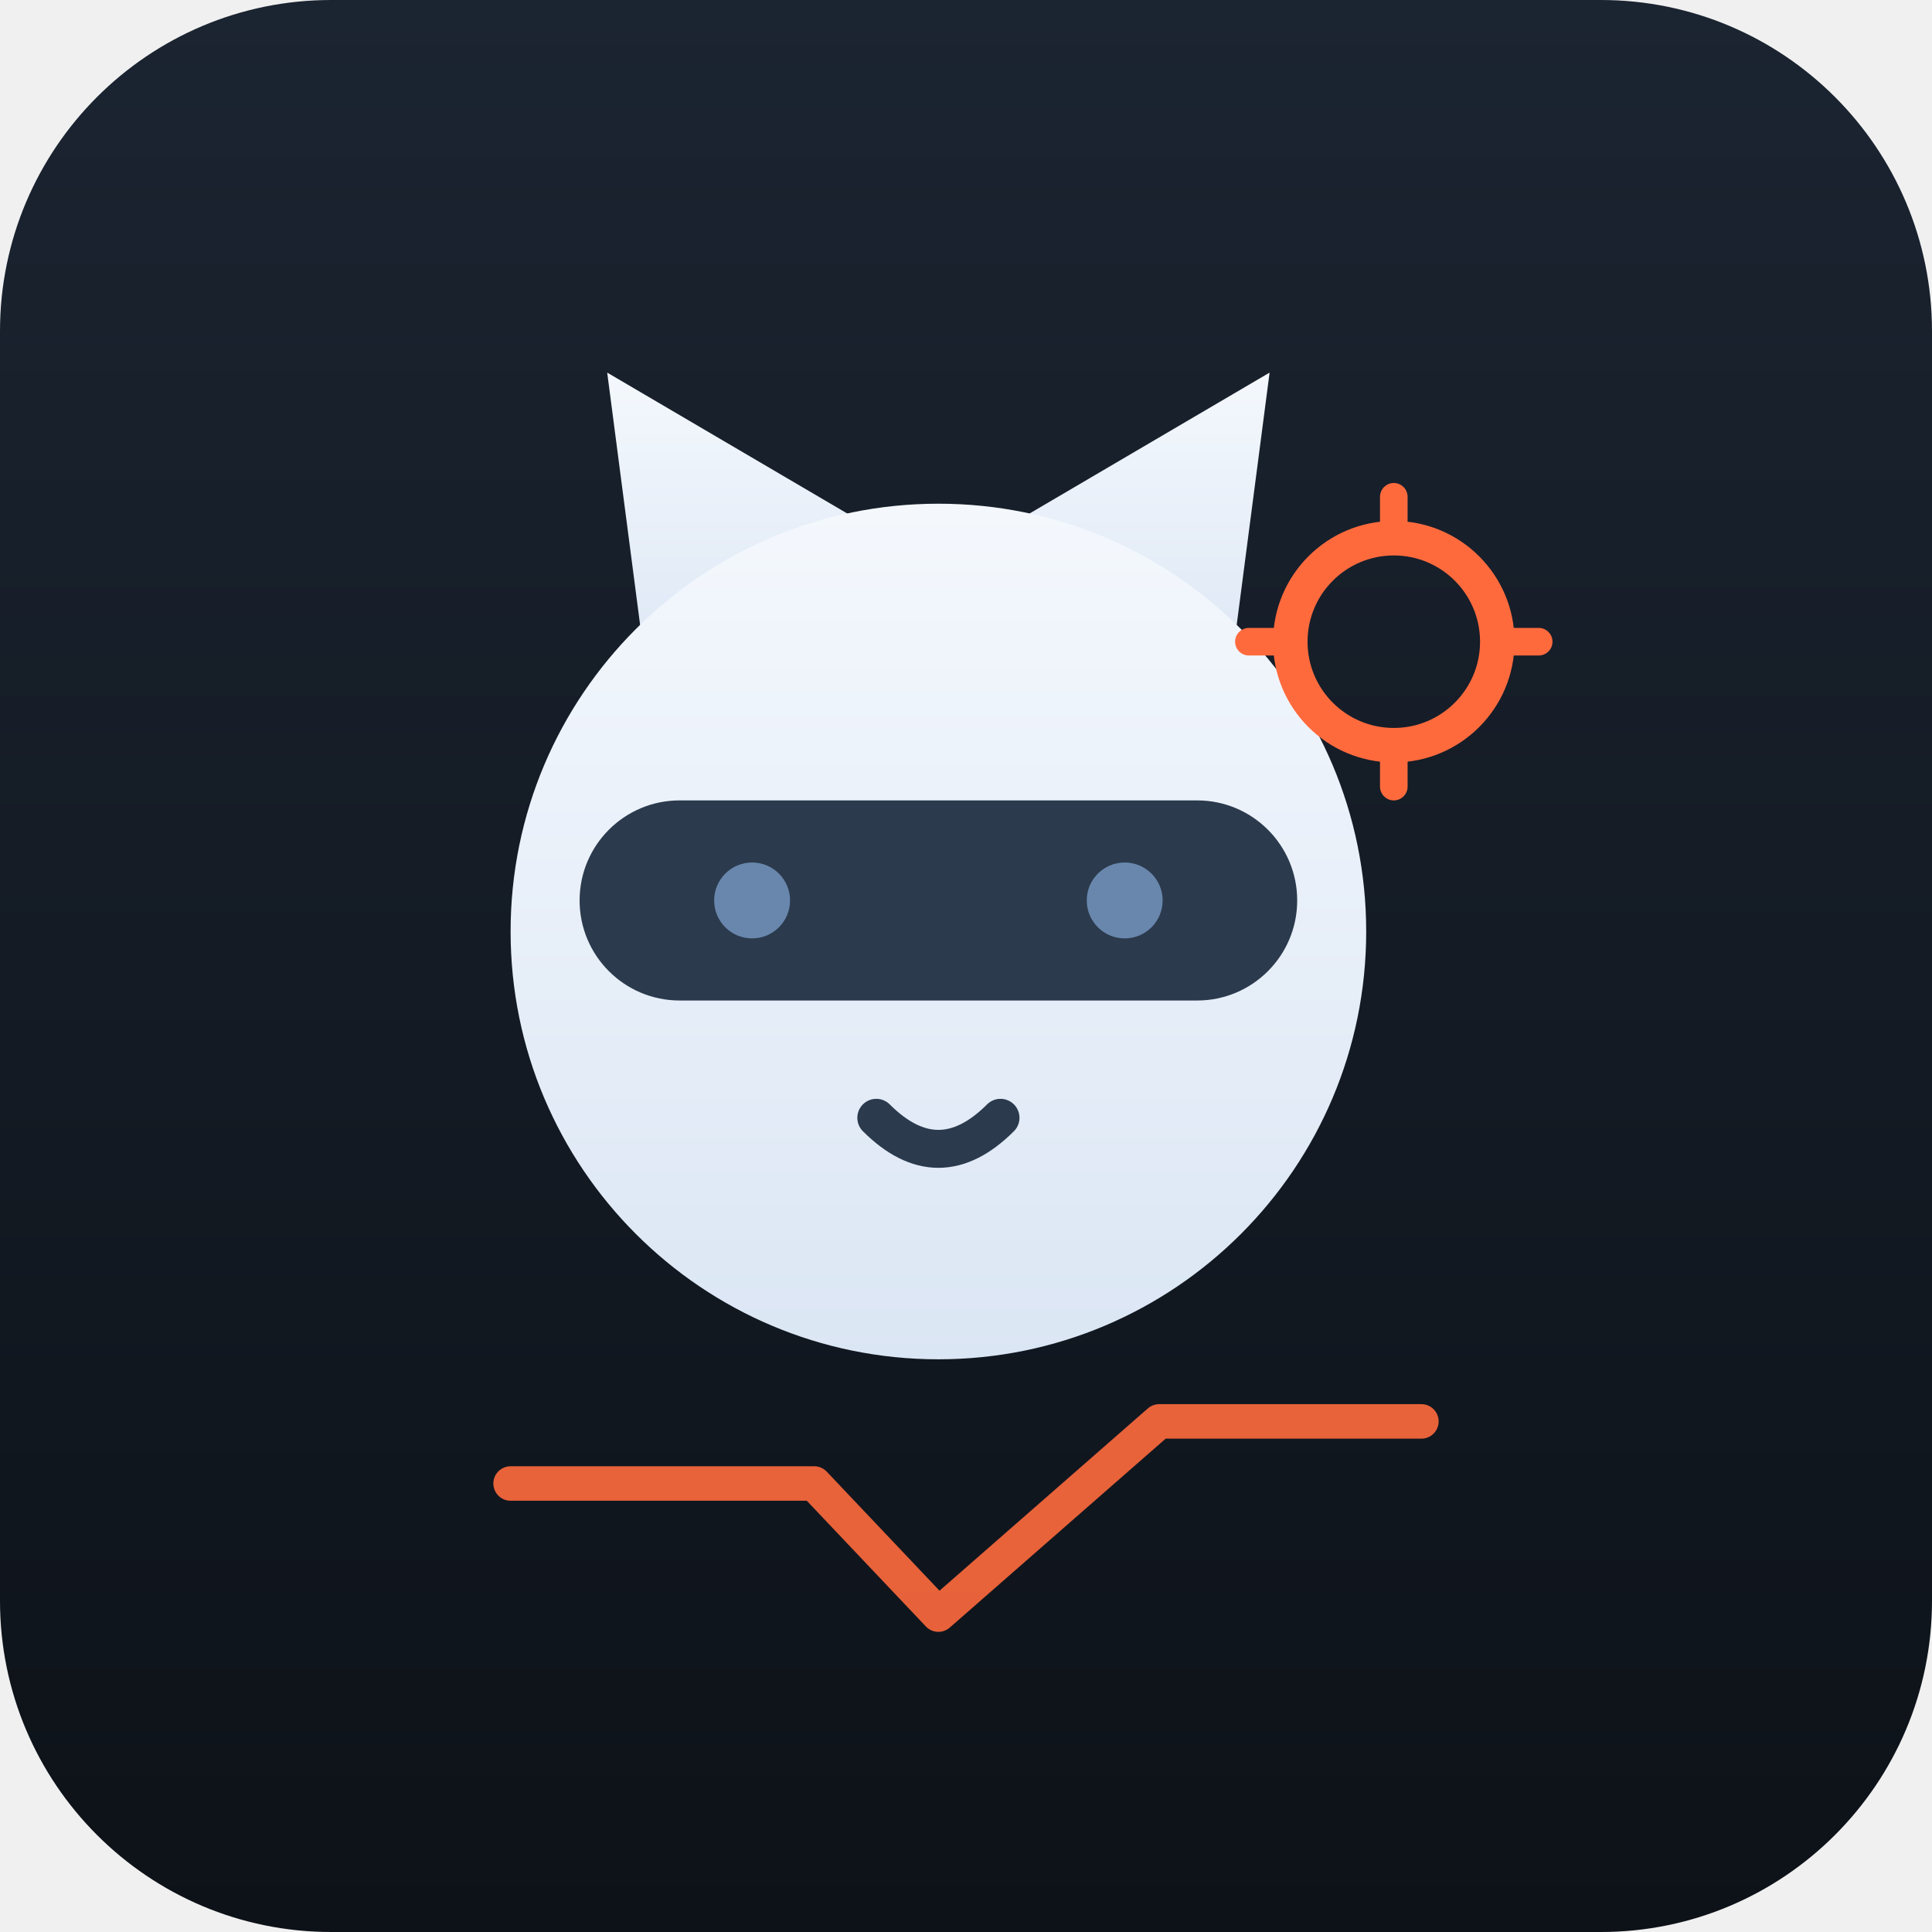
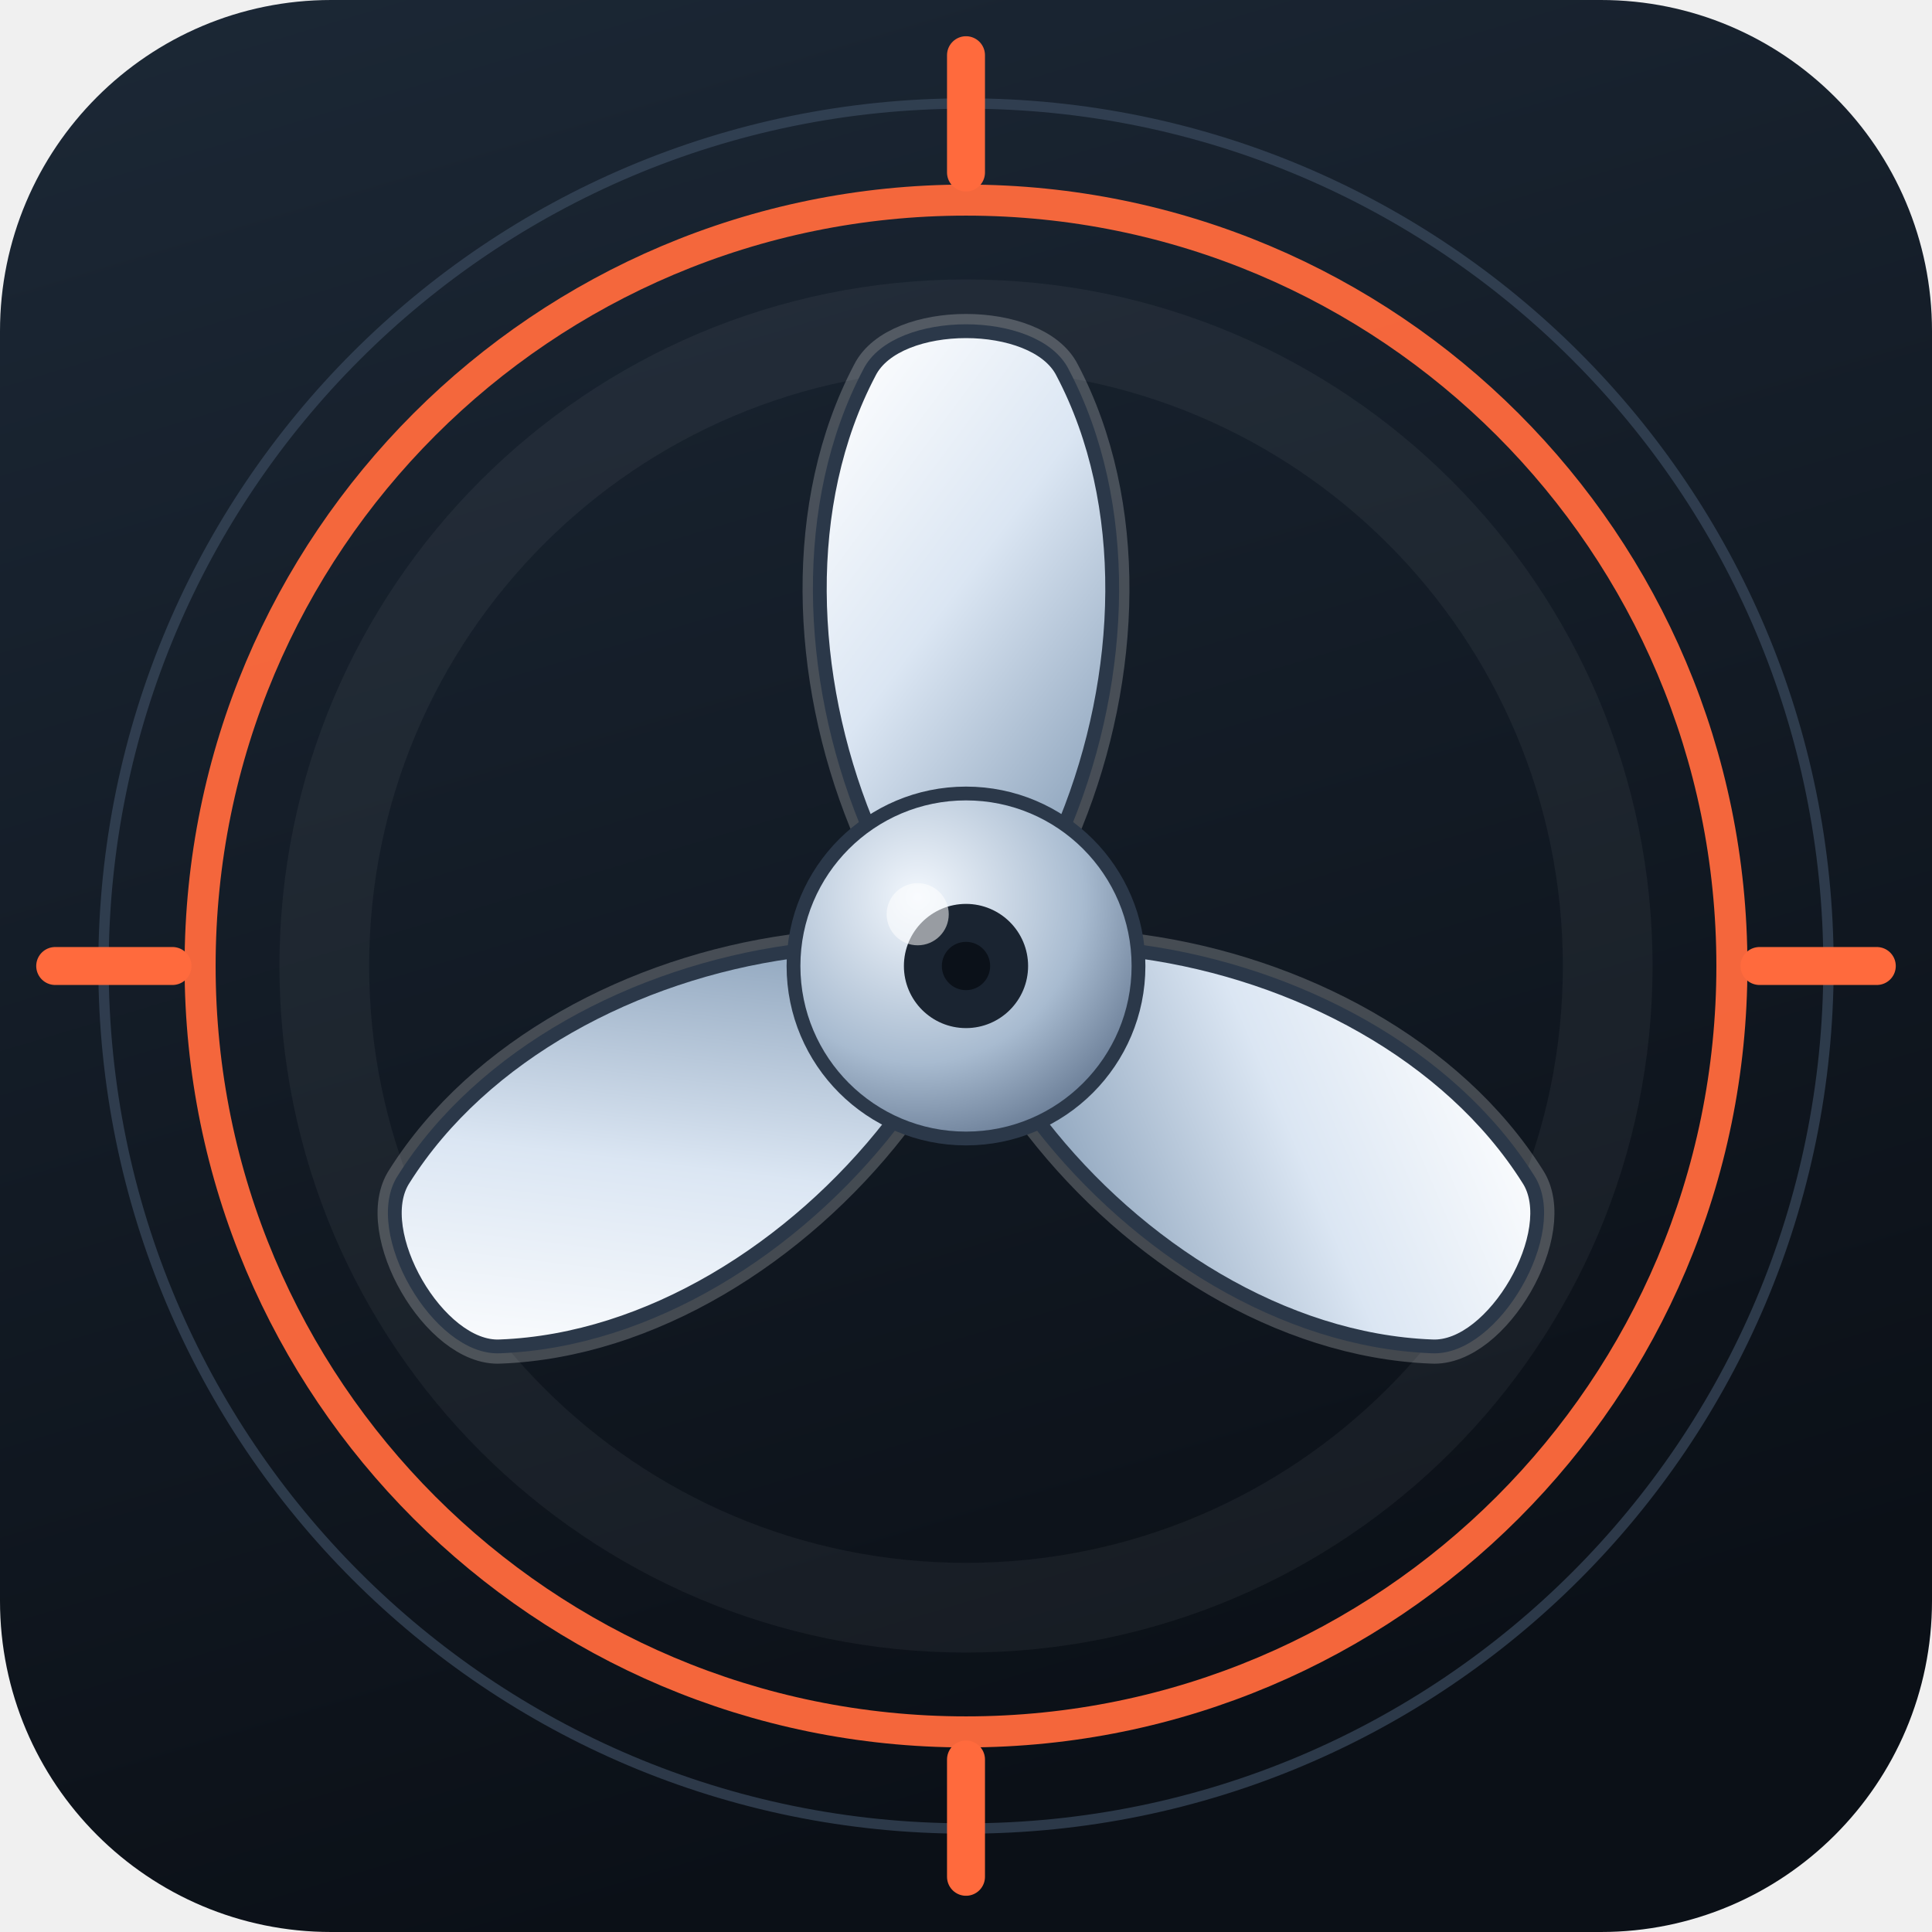
<svg xmlns="http://www.w3.org/2000/svg" width="560" height="560" viewBox="0 0 560 560">
  <defs>
-     <linearGradient id="bg" x1="0" y1="0" x2="0" y2="1">
-       <stop offset="0" stop-color="#1b2431" />
-       <stop offset="1" stop-color="#0d1218" />
+     <linearGradient id="bg" x1="0" y1="0" x2="0.3" y2="1">
+       <stop offset="0" stop-color="#1c2836" />
+       <stop offset="1" stop-color="#0b1017" />
    </linearGradient>
-     <linearGradient id="ink" x1="0" y1="0" x2="0" y2="1">
-       <stop offset="0" stop-color="#f4f8fd" />
-       <stop offset="1" stop-color="#dbe6f4" />
+     <linearGradient id="blade" x1="0.1" y1="0" x2="0.9" y2="1">
+       <stop offset="0" stop-color="#ffffff" />
+       <stop offset="0.5" stop-color="#dbe6f3" />
+       <stop offset="1" stop-color="#8fa5bd" />
    </linearGradient>
+     <radialGradient id="hub" cx="0.36" cy="0.3" r="0.8">
+       <stop offset="0" stop-color="#f2f7fd" />
+       <stop offset="0.6" stop-color="#a8bbd0" />
+       <stop offset="1" stop-color="#5d708a" />
+     </radialGradient>
  </defs>
-   <rect width="560" height="560" rx="96" fill="url(#bg)" />
-   <path d="M188 200 L176 108 L268 162 Z" fill="url(#ink)" />
-   <path d="M356 200 L368 108 L276 162 Z" fill="url(#ink)" />
-   <circle cx="272" cy="270" r="124" fill="url(#ink)" />
-   <rect x="168" y="232" width="208" height="58" rx="29" fill="#2b3a4d" />
-   <circle cx="218" cy="261" r="11" fill="#8fb6e8" opacity="0.62" />
-   <circle cx="326" cy="261" r="11" fill="#8fb6e8" opacity="0.62" />
-   <path d="M254 324 Q272 342 290 324" stroke="#2b3a4d" stroke-width="11" stroke-linecap="round" fill="none" />
-   <circle cx="404" cy="186" r="30" stroke="#ff6a3d" stroke-width="10" fill="none" />
-   <path d="M404 144 L404 156 M404 216 L404 228 M362 186 L374 186 M434 186 L446 186" stroke="#ff6a3d" stroke-width="8" stroke-linecap="round" />
-   <path d="M148 430 L236 430 L272 468 L336 412 L412 412" stroke="#ff6a3d" stroke-width="10" stroke-linecap="round" stroke-linejoin="round" fill="none" opacity="0.9" />
+   <rect x="0" y="0" width="560" height="560" rx="96" fill="url(#bg)" />
+   <circle cx="280" cy="280" r="186" fill="none" stroke="#ffffff" stroke-width="26" opacity="0.05" />
+   <circle cx="280" cy="280" r="250" fill="none" stroke="#3a4a5e" stroke-width="3" opacity="0.7" />
+   <circle cx="280" cy="280" r="222" fill="none" stroke="#ff6a3d" stroke-width="9" opacity="0.95" />
+   <g stroke="#ff6a3d" stroke-width="11" stroke-linecap="round">
+     <line x1="280" y1="16" x2="280" y2="50" />
+     <line x1="280" y1="510" x2="280" y2="544" />
+     <line x1="16" y1="280" x2="50" y2="280" />
+     <line x1="510" y1="280" x2="544" y2="280" />
+   </g>
+   <g fill="none" stroke="#ffffff" stroke-width="10" opacity="0.22" stroke-linejoin="round">
+     <path d="M 251 238 C 234 196 232 146 252 108 C 260 92 300 92 308 108 C 328 146 326 196 309 238 Z" />
+     <path d="M 251 238 C 234 196 232 146 252 108 C 260 92 300 92 308 108 C 328 146 326 196 309 238 Z" transform="rotate(120 280 280)" />
+     <path d="M 251 238 C 234 196 232 146 252 108 C 260 92 300 92 308 108 C 328 146 326 196 309 238 Z" transform="rotate(240 280 280)" />
+   </g>
+   <g fill="url(#blade)" stroke="#2b3849" stroke-width="4" stroke-linejoin="round">
+     <path d="M 251 238 C 234 196 232 146 252 108 C 260 92 300 92 308 108 C 328 146 326 196 309 238 Z" />
+     <path d="M 251 238 C 234 196 232 146 252 108 C 260 92 300 92 308 108 C 328 146 326 196 309 238 Z" transform="rotate(120 280 280)" />
+     <path d="M 251 238 C 234 196 232 146 252 108 C 260 92 300 92 308 108 C 328 146 326 196 309 238 Z" transform="rotate(240 280 280)" />
+   </g>
+   <circle cx="280" cy="280" r="50" fill="url(#hub)" stroke="#2b3849" stroke-width="4" />
+   <circle cx="280" cy="280" r="18" fill="#1a2431" />
+   <circle cx="280" cy="280" r="7" fill="#0b1119" />
+   <circle cx="266" cy="265" r="9" fill="#ffffff" opacity="0.55" />
</svg>
